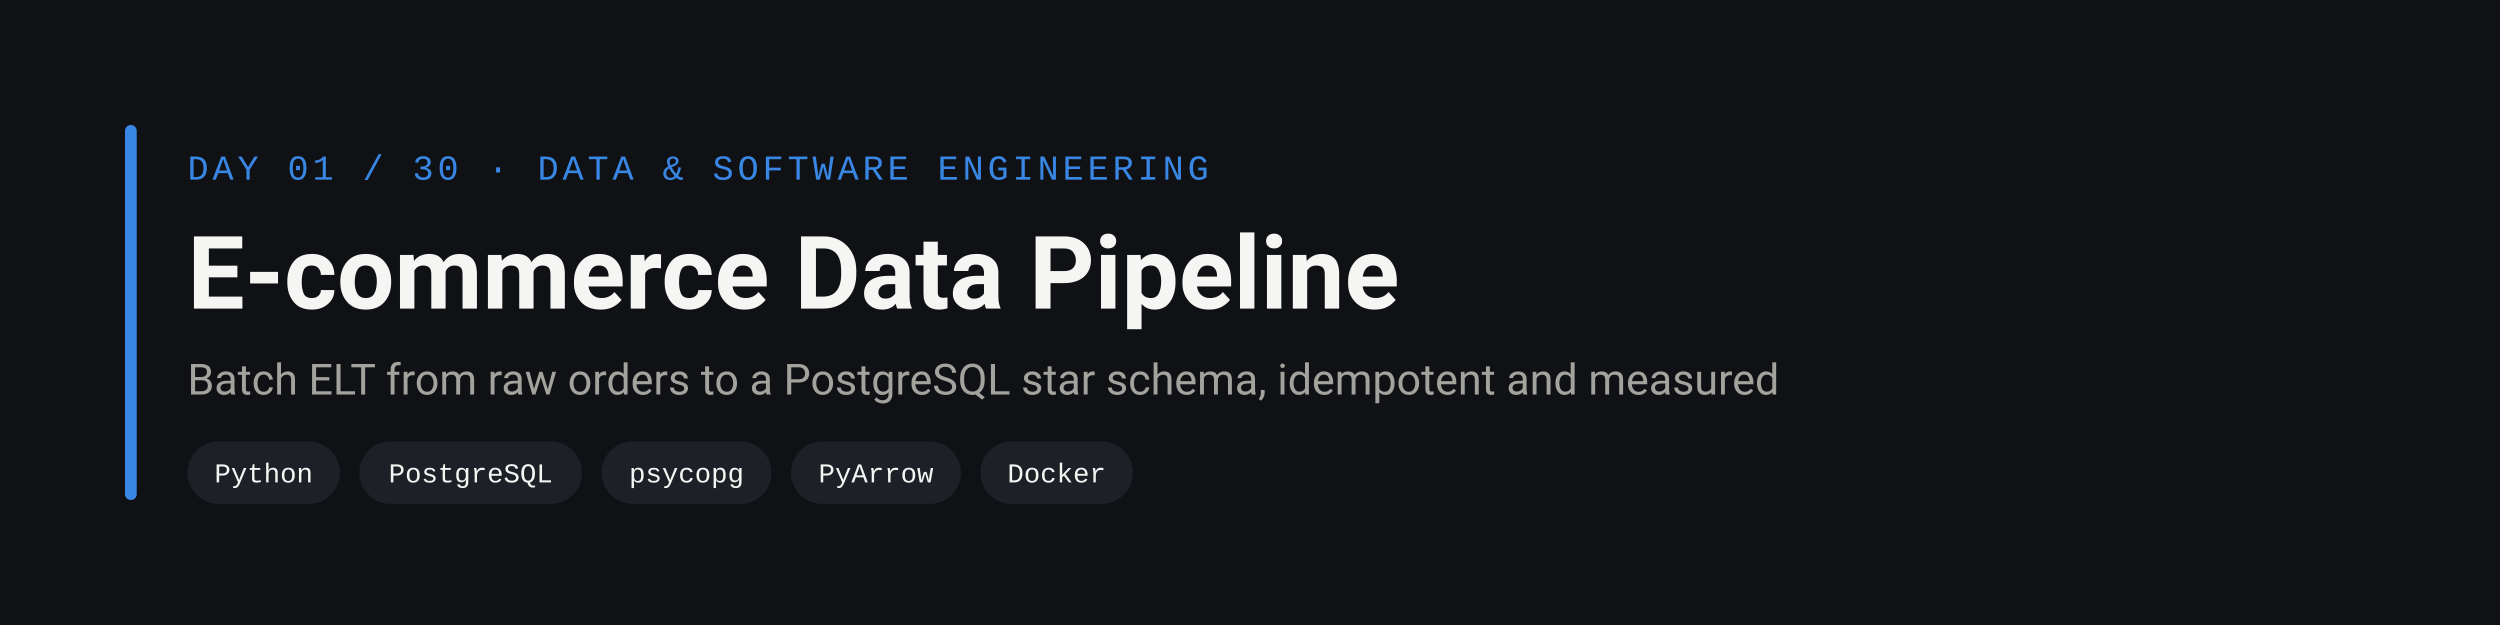
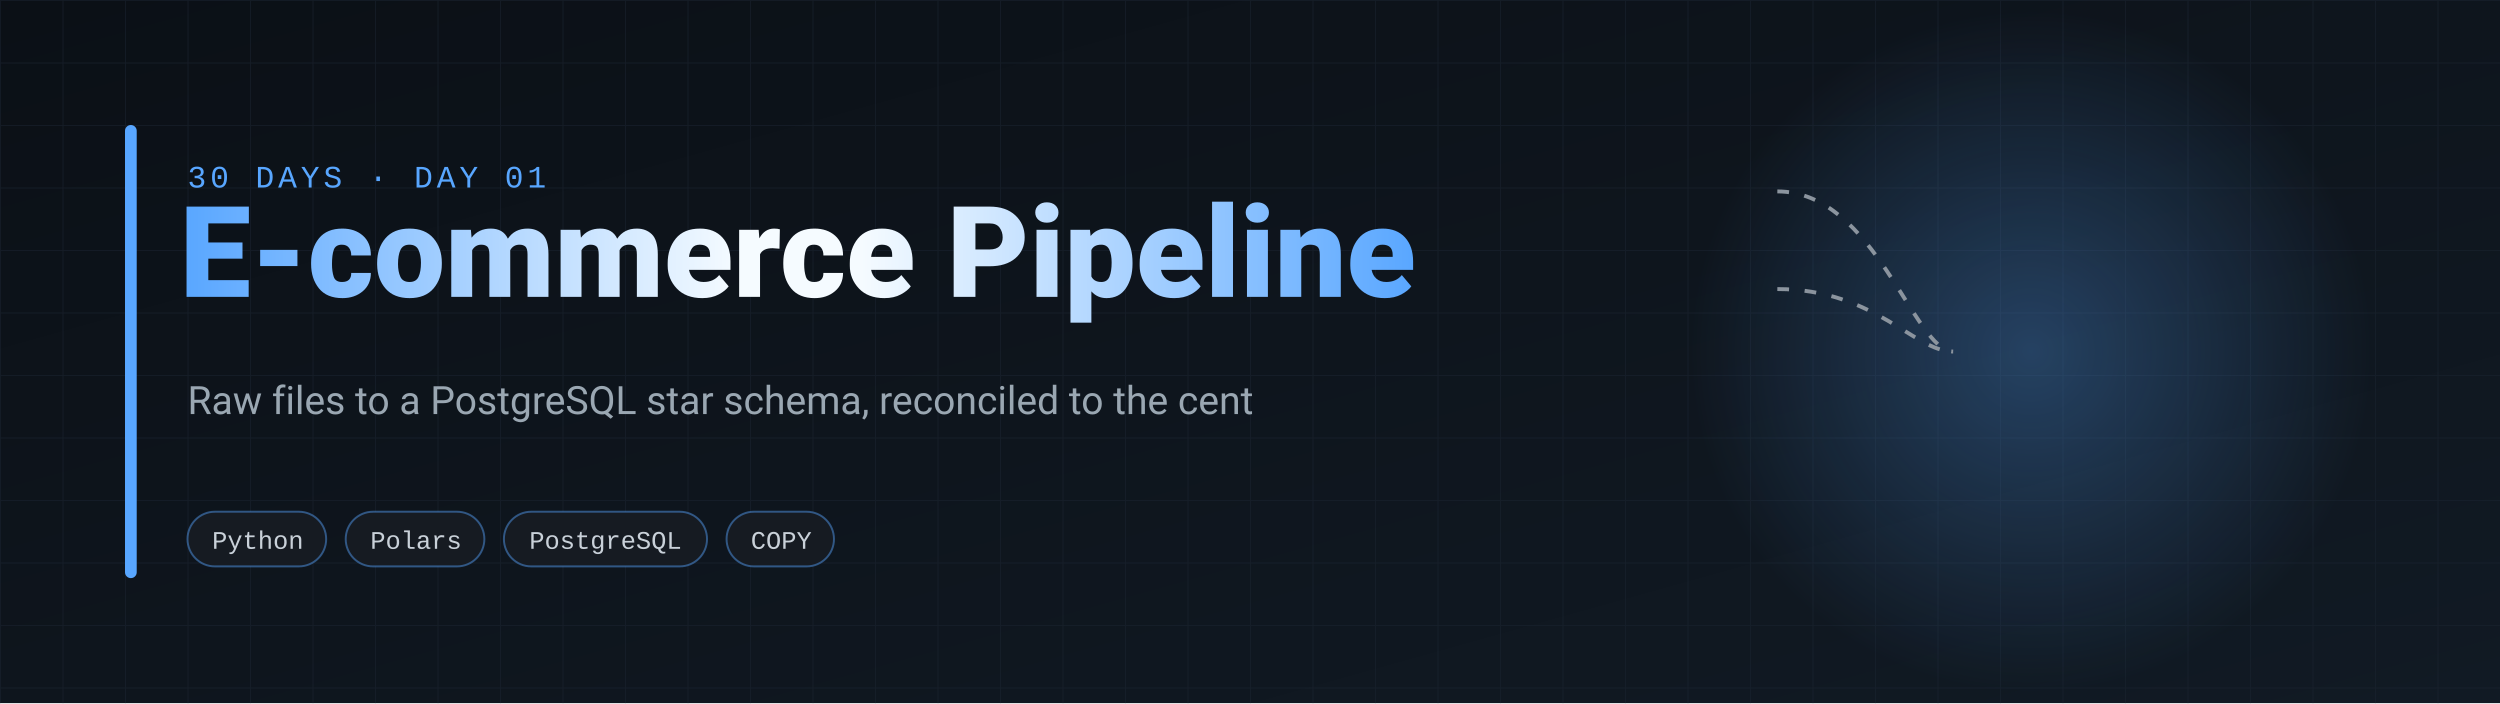
- <svg xmlns="http://www.w3.org/2000/svg" width="1280" height="320" viewBox="0 0 1280 320" role="img" aria-label="E-commerce Data Pipeline">
-   <rect width="1280" height="320" fill="#0f1115" />
-   <rect x="64" y="64" width="6" height="192" rx="3" fill="#3987e5" />
-   <text x="96" y="92" fill="#3987e5" font-family="ui-monospace, SFMono-Regular, Consolas, 'Liberation Mono', monospace" font-size="18" letter-spacing="2">DAY 01 / 30 · DATA &amp; SOFTWARE ENGINEERING</text>
-   <text x="96" y="158" fill="#f5f5f3" font-family="ui-sans-serif, -apple-system, 'Segoe UI', Roboto, Helvetica, Arial, sans-serif" font-size="52" font-weight="700">E-commerce Data Pipeline</text>
-   <text x="96" y="202" fill="#a3a29c" font-family="ui-sans-serif, -apple-system, 'Segoe UI', Roboto, Helvetica, Arial, sans-serif" font-size="22">Batch ELT from raw orders to a PostgreSQL star schema, idempotent and measured</text>
-   <rect x="96" y="226" width="78" height="32" rx="16" fill="#1d2027" />
-   <text x="135.0" y="247" fill="#f5f5f3" font-family="ui-monospace, SFMono-Regular, Consolas, 'Liberation Mono', monospace" font-size="14" text-anchor="middle">Python</text>
-   <rect x="184" y="226" width="114" height="32" rx="16" fill="#1d2027" />
-   <text x="241.0" y="247" fill="#f5f5f3" font-family="ui-monospace, SFMono-Regular, Consolas, 'Liberation Mono', monospace" font-size="14" text-anchor="middle">PostgreSQL</text>
-   <rect x="308" y="226" width="87" height="32" rx="16" fill="#1d2027" />
-   <text x="351.5" y="247" fill="#f5f5f3" font-family="ui-monospace, SFMono-Regular, Consolas, 'Liberation Mono', monospace" font-size="14" text-anchor="middle">psycopg</text>
-   <rect x="405" y="226" width="87" height="32" rx="16" fill="#1d2027" />
-   <text x="448.5" y="247" fill="#f5f5f3" font-family="ui-monospace, SFMono-Regular, Consolas, 'Liberation Mono', monospace" font-size="14" text-anchor="middle">PyArrow</text>
-   <rect x="502" y="226" width="78" height="32" rx="16" fill="#1d2027" />
-   <text x="541.0" y="247" fill="#f5f5f3" font-family="ui-monospace, SFMono-Regular, Consolas, 'Liberation Mono', monospace" font-size="14" text-anchor="middle">Docker</text>
+ <svg xmlns="http://www.w3.org/2000/svg" width="1280" height="360" viewBox="0 0 1280 360" role="img" aria-label="E-commerce Pipeline: Raw files to a PostgreSQL star schema, reconciled to the cent">
+   <defs>
+     <linearGradient id="bg" x1="0" y1="0" x2="1" y2="1">
+       <stop offset="0" stop-color="#0b1016" />
+       <stop offset="1" stop-color="#111a24" />
+     </linearGradient>
+     <linearGradient id="shine" x1="0" y1="0" x2="1" y2="0">
+       <stop offset="0" stop-color="#58a6ff" />
+       <stop offset="0.45" stop-color="#f5fbff" />
+       <stop offset="0.55" stop-color="#f5fbff" />
+       <stop offset="1" stop-color="#58a6ff" />
+       <animateTransform attributeName="gradientTransform" type="translate" values="-1 0; 1 0" dur="4.5s" repeatCount="indefinite" />
+     </linearGradient>
+     <radialGradient id="glow" cx="0.5" cy="0.5" r="0.5">
+       <stop offset="0" stop-color="#58a6ff" stop-opacity="0.30" />
+       <stop offset="1" stop-color="#58a6ff" stop-opacity="0" />
+     </radialGradient>
+     <pattern id="grid" width="32" height="32" patternUnits="userSpaceOnUse">
+       <path d="M32 0H0V32" fill="none" stroke="#1b2430" stroke-width="1" />
+     </pattern>
+     <style>
+       .sans { font-family: 'Segoe UI', Roboto, Helvetica, Arial, sans-serif; } .mono { font-family: ui-monospace, 'Cascadia Code', Consolas, 'Liberation Mono', monospace; }
+       .pulse { animation: pulse 3s ease-in-out infinite; transform-origin: 1040px 180px; }
+       @keyframes pulse { 0%, 100% { transform: scale(0.92); opacity: .65; } 50% { transform: scale(1.08); opacity: 1; } }
+       .fade { opacity: 0; animation: fade 8s infinite; }
+       @keyframes fade { 0% { opacity: 0; transform: translateY(8px); } 6% { opacity: 1; transform: none; } 88% { opacity: 1; } 96%, 100% { opacity: 0; } }
+       .grow { transform-box: fill-box; transform-origin: bottom; animation: grow 8s ease-out infinite; }
+       @keyframes grow { 0% { transform: scaleY(0); } 18% { transform: scaleY(1); } 88% { transform: scaleY(1); opacity: 1; } 96%, 100% { transform: scaleY(1); opacity: 0; } }
+       .growx { transform-box: fill-box; transform-origin: left; animation: growx 8s ease-out infinite; }
+       @keyframes growx { 0% { transform: scaleX(0); } 18% { transform: scaleX(1); } 88% { transform: scaleX(1); opacity: 1; } 96%, 100% { transform: scaleX(1); opacity: 0; } }
+       .draw { stroke-dasharray: 1000; stroke-dashoffset: 1000; animation: draw 8s ease-in-out infinite; }
+       @keyframes draw { 0% { stroke-dashoffset: 1000; } 35% { stroke-dashoffset: 0; } 88% { stroke-dashoffset: 0; opacity: 1; } 96%, 100% { opacity: 0; } }
+       .flow { stroke-dasharray: 6 8; animation: flow 1.4s linear infinite; }
+       @keyframes flow { to { stroke-dashoffset: -28; } }
+       .blink { animation: blink 1s steps(1) infinite; } @keyframes blink { 50% { opacity: 0; } }
+       .d1 { animation-delay: .3s; } .d2 { animation-delay: .6s; } .d3 { animation-delay: .9s; }
+       .d4 { animation-delay: 1.2s; } .d5 { animation-delay: 1.5s; } .d6 { animation-delay: 1.8s; }
+       .d7 { animation-delay: 2.1s; } .d8 { animation-delay: 2.4s; } .d9 { animation-delay: 2.7s; }
+     </style>
+   </defs>
+   <rect width="1280" height="360" fill="url(#bg)" />
+   <rect width="1280" height="360" fill="url(#grid)" opacity="0.55" />
+   <circle class="pulse" cx="1040" cy="180" r="175" fill="url(#glow)" />
+   <rect x="64" y="64" width="6" height="232" rx="3" fill="#58a6ff" />
+   <text x="96" y="96" class="mono" font-size="16" fill="#58a6ff" letter-spacing="2">30 DAYS · DAY 01</text>
+   <text x="92" y="152" class="sans" font-size="65" font-weight="800" fill="url(#shine)">E-commerce Pipeline</text>
+   <text x="96" y="212" class="sans" font-size="20" fill="#9aa7b2">Raw files to a PostgreSQL star schema, reconciled to the cent</text>
+   <rect x="96" y="262" width="71" height="28" rx="14" fill="#161b22" stroke="#58a6ff" stroke-opacity="0.45" />
+   <text x="132" y="281" text-anchor="middle" class="mono" font-size="13" fill="#c9d1d9">Python</text>
+   <rect x="177" y="262" width="71" height="28" rx="14" fill="#161b22" stroke="#58a6ff" stroke-opacity="0.45" />
+   <text x="213" y="281" text-anchor="middle" class="mono" font-size="13" fill="#c9d1d9">Polars</text>
+   <rect x="258" y="262" width="104" height="28" rx="14" fill="#161b22" stroke="#58a6ff" stroke-opacity="0.45" />
+   <text x="310" y="281" text-anchor="middle" class="mono" font-size="13" fill="#c9d1d9">PostgreSQL</text>
+   <rect x="372" y="262" width="55" height="28" rx="14" fill="#161b22" stroke="#58a6ff" stroke-opacity="0.45" />
+   <text x="400" y="281" text-anchor="middle" class="mono" font-size="13" fill="#c9d1d9">COPY</text>
+   <g>
+     <g class="fade d1">
+       <path d="M870 80 h26 l10 10 v26 h-36 z" fill="#161b22" stroke="#8b949e" />
+       <text x="888" y="106" text-anchor="middle" class="mono" font-size="9" fill="#8b949e">.pq</text>
+     </g>
+     <path d="M910 98 C960 98 980 180 1000 180" class="flow" stroke="#8b949e" stroke-width="2" fill="none" />
+     <g class="fade d2">
+       <path d="M870 130 h26 l10 10 v26 h-36 z" fill="#161b22" stroke="#8b949e" />
+       <text x="888" y="156" text-anchor="middle" class="mono" font-size="9" fill="#8b949e">.pq</text>
+     </g>
+     <path d="M910 148 C960 148 980 180 1000 180" class="flow" stroke="#8b949e" stroke-width="2" fill="none" />
+     <line class="draw d3" x1="1060" y1="180" x2="1060" y2="70" stroke="#58a6ff" stroke-width="2" />
+     <g class="fade d4">
+       <rect x="1004" y="52" width="112" height="36" rx="9" fill="#161b22" stroke="#58a6ff" />
+       <text x="1060" y="75" text-anchor="middle" class="mono" font-size="12" fill="#e6edf3">dim_date</text>
+     </g>
+     <line class="draw d4" x1="1060" y1="180" x2="1190" y2="250" stroke="#58a6ff" stroke-width="2" />
+     <g class="fade d5">
+       <rect x="1134" y="232" width="112" height="36" rx="9" fill="#161b22" stroke="#58a6ff" />
+       <text x="1190" y="255" text-anchor="middle" class="mono" font-size="12" fill="#e6edf3">dim_product</text>
+     </g>
+     <line class="draw d5" x1="1060" y1="180" x2="930" y2="250" stroke="#58a6ff" stroke-width="2" />
+     <g class="fade d6">
+       <rect x="874" y="232" width="112" height="36" rx="9" fill="#161b22" stroke="#58a6ff" />
+       <text x="930" y="255" text-anchor="middle" class="mono" font-size="12" fill="#e6edf3">dim_customer</text>
+     </g>
+     <g class="fade d2">
+       <rect x="998" y="156" width="124" height="48" rx="10" fill="#58a6ff" />
+       <text x="1060" y="185" text-anchor="middle" class="mono" font-size="13" font-weight="700" fill="#0b1016">fact_orders</text>
+     </g>
+     <g class="fade d8">
+       <rect x="995" y="296" width="130" height="28" rx="14" fill="#161b22" stroke="#3fb950" />
+       <text x="1060" y="315" text-anchor="middle" class="mono" font-size="12" fill="#3fb950">reconciled ✓</text>
+     </g>
+   </g>
</svg>
